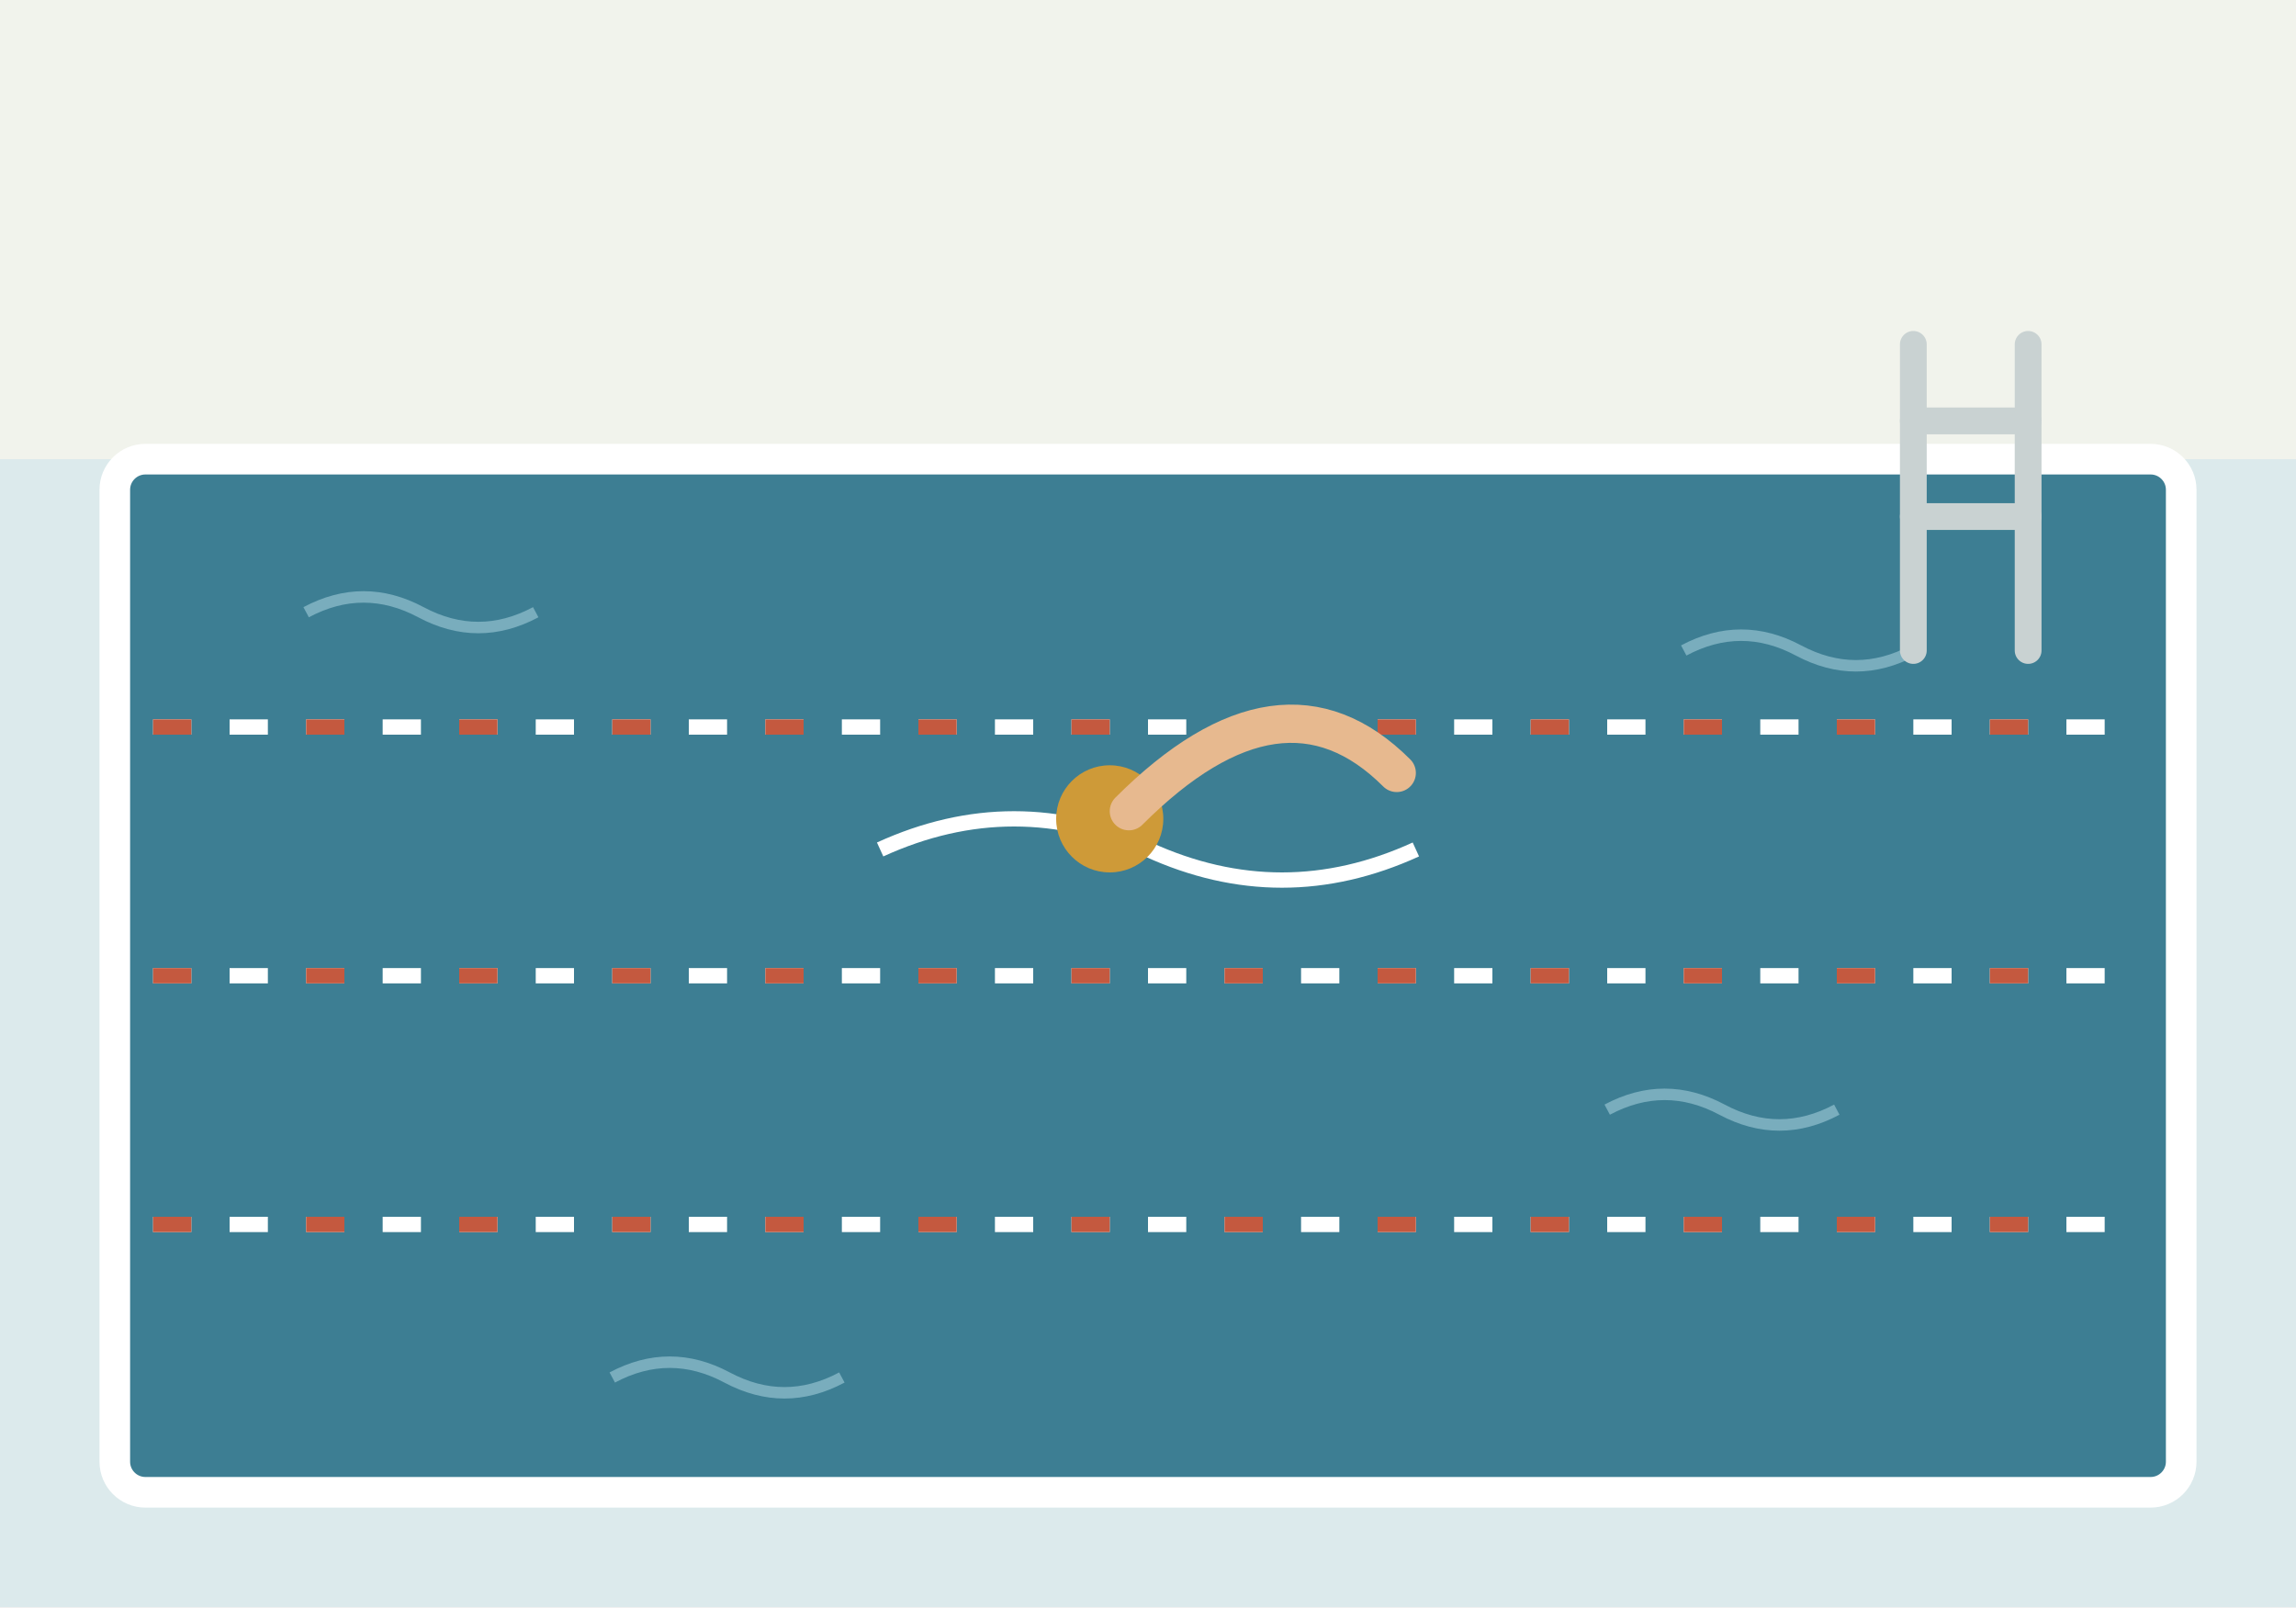
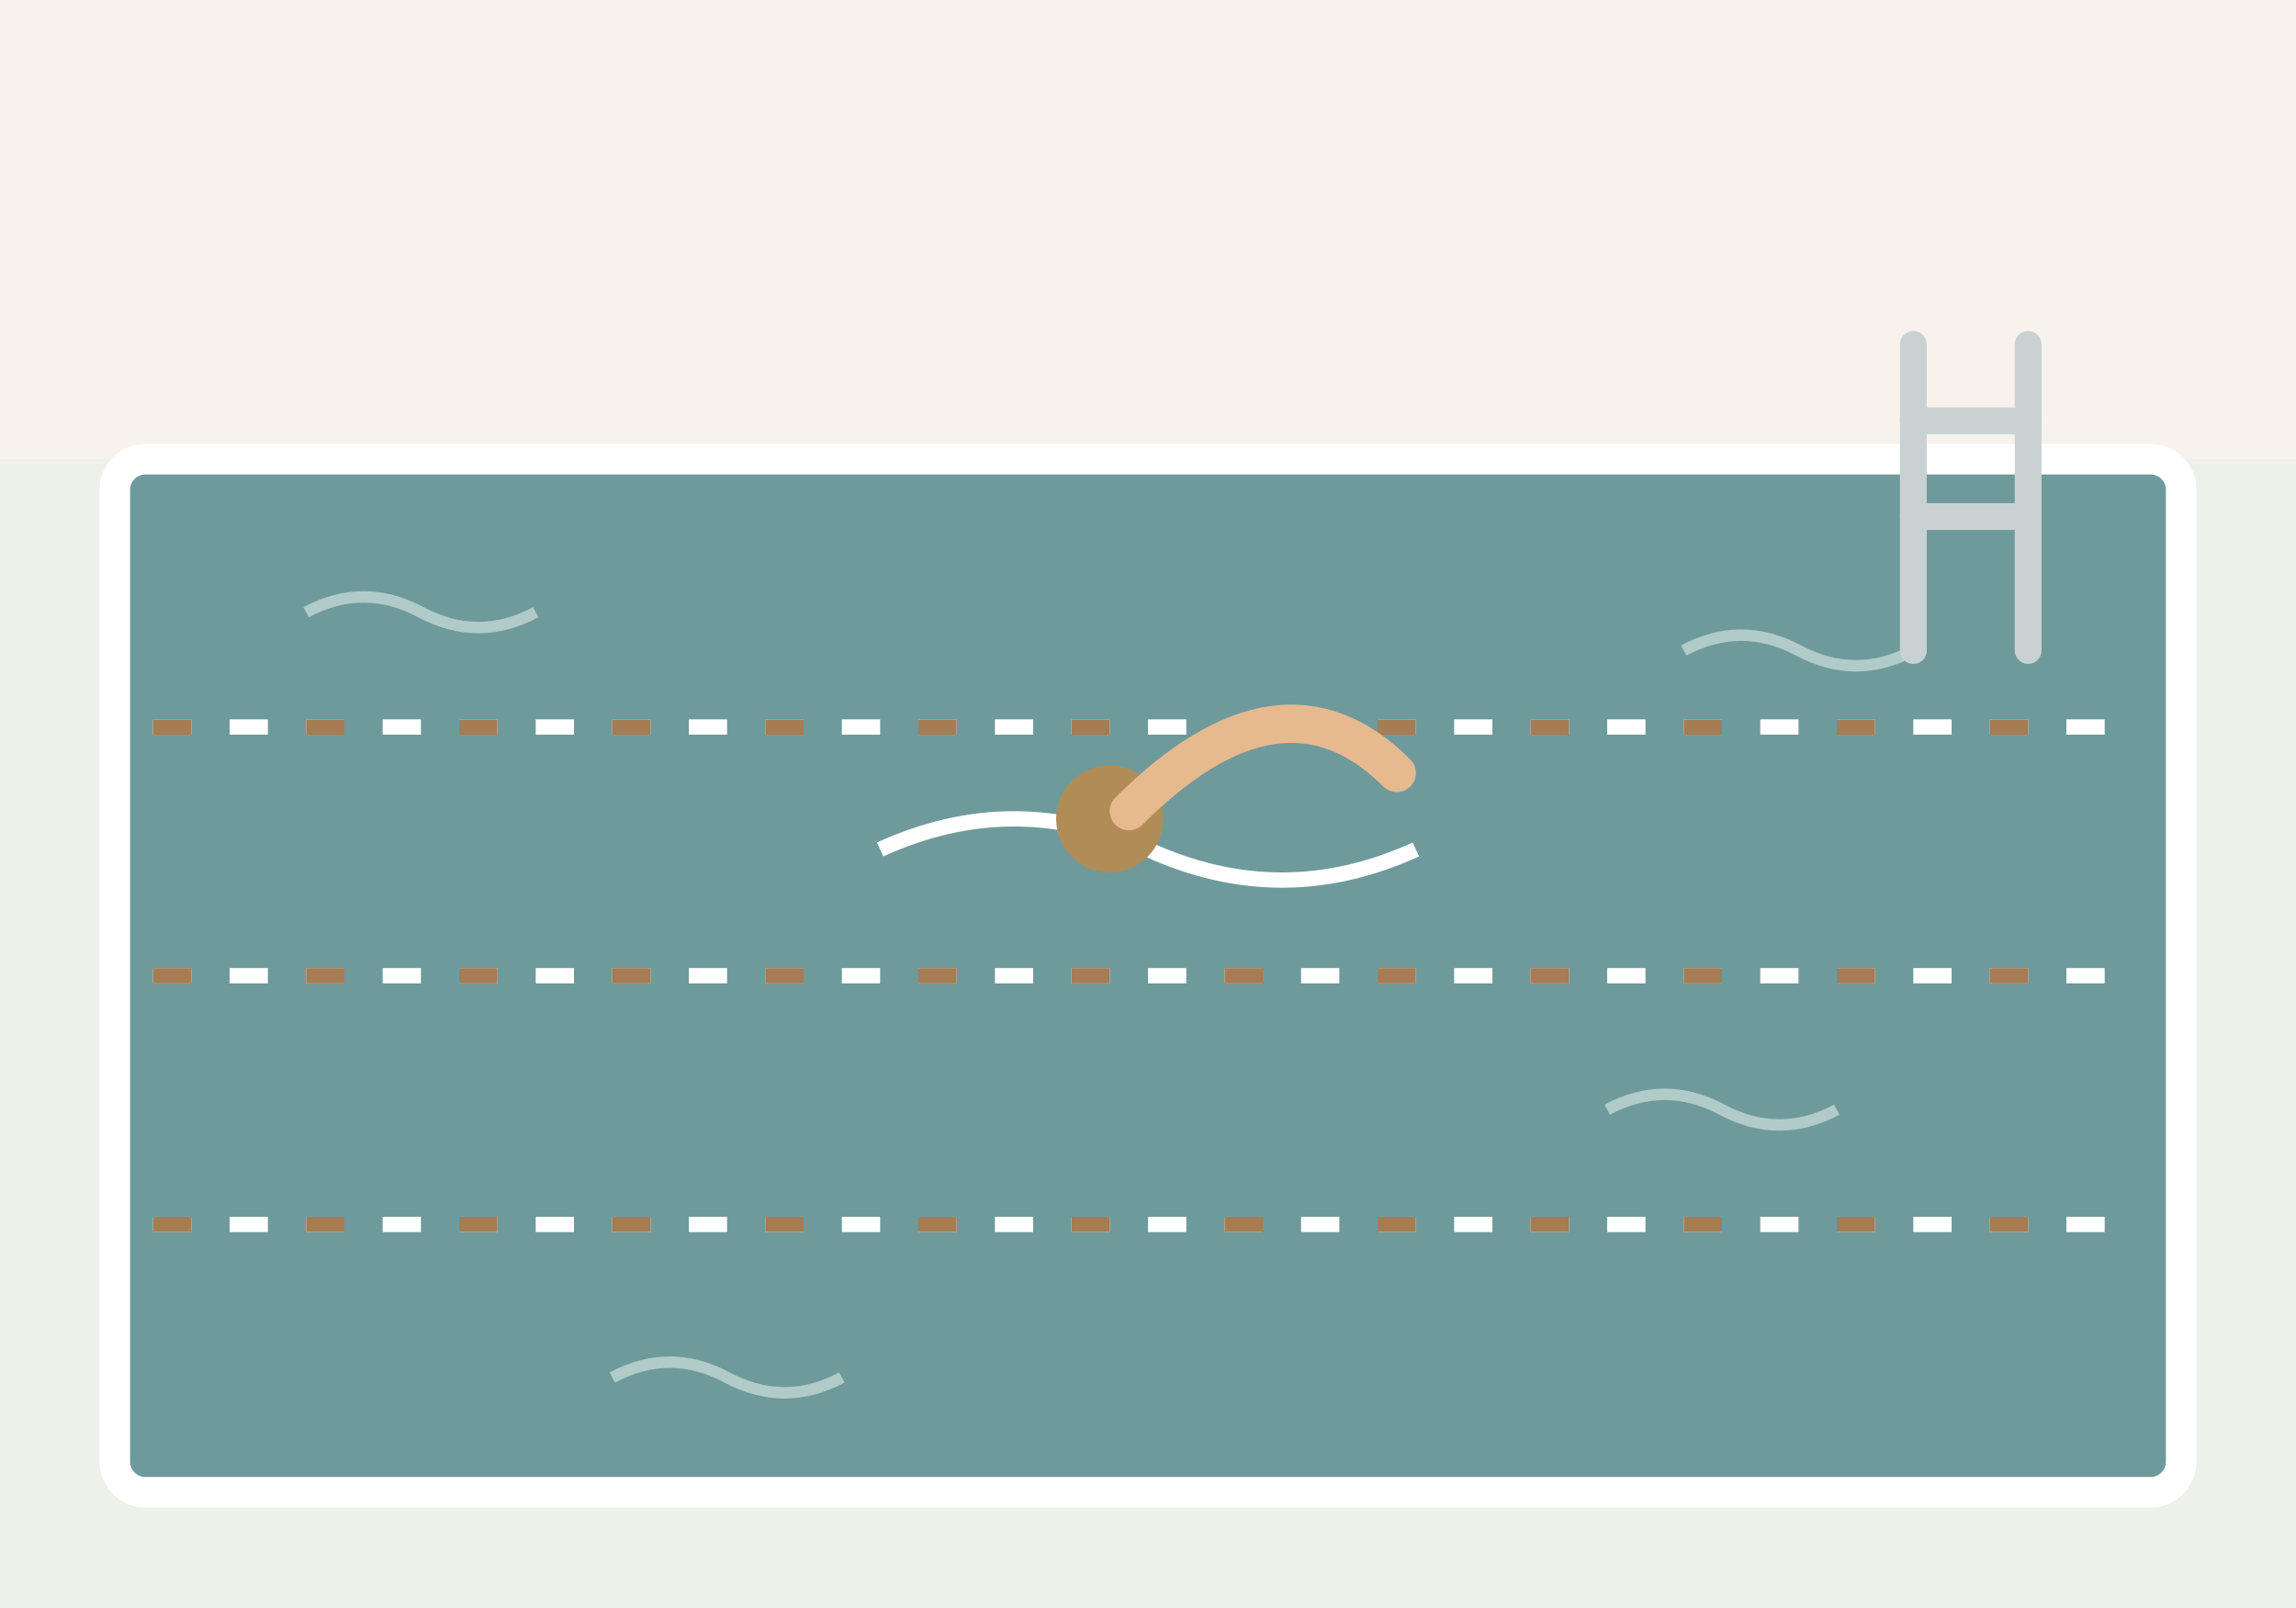
<svg xmlns="http://www.w3.org/2000/svg" viewBox="0 0 600 420" role="img" aria-label="Illustration of a lap pool with lane lines and a swimmer">
-   <rect width="600" height="420" fill="#DCEAEC" />
-   <rect x="0" y="0" width="600" height="120" fill="#F1F3EC" />
-   <rect x="30" y="120" width="540" height="270" rx="8" fill="#3D7E93" />
+   <style>
+ @media (prefers-reduced-motion: no-preference){
+ .bob{animation:bob 4s ease-in-out infinite;transform-box:fill-box;transform-origin:center}
+ .sway{animation:sway 5s ease-in-out infinite;transform-box:fill-box;transform-origin:bottom center}
+ .steam{animation:steam 3.2s ease-in-out infinite;opacity:0}
+ .steam.d2{animation-delay:1s}.steam.d3{animation-delay:2s}
+ .twinkle{animation:tw 2.6s ease-in-out infinite}
+ .twinkle:nth-of-type(2n){animation-delay:.8s}.twinkle:nth-of-type(3n){animation-delay:1.6s}
+ .wave{animation:wave 6s linear infinite}
+ .bx{animation:bx 3.2s ease-in-out infinite alternate}
+ .by{animation:by .8s cubic-bezier(.5,0,.5,1) infinite alternate}
+ .toss{animation:toss 2.4s ease-in-out infinite}
+ .drift{animation:drift 9s ease-in-out infinite alternate}
+ .spin{animation:spin 30s linear infinite;transform-box:fill-box;transform-origin:center}
+ }
+ @keyframes bob{50%{transform:translateY(-8px)}}
+ @keyframes sway{0%,100%{transform:rotate(-2.5deg)}50%{transform:rotate(2.5deg)}}
+ @keyframes steam{0%{opacity:0;transform:translateY(12px)}35%{opacity:.9}100%{opacity:0;transform:translateY(-26px)}}
+ @keyframes tw{0%,100%{opacity:1}50%{opacity:.45}}
+ @keyframes wave{to{transform:translateX(-60px)}}
+ @keyframes bx{from{transform:translateX(-120px)}to{transform:translateX(90px)}}
+ @keyframes by{from{transform:translateY(-40px)}to{transform:translateY(20px)}}
+ @keyframes toss{0%,100%{transform:translateY(0)}50%{transform:translateY(-34px)}}
+ @keyframes drift{to{transform:translateX(40px)}}
+ @keyframes spin{to{transform:rotate(360deg)}}
+ </style>
+   <rect width="600" height="420" fill="#EEF0EA" />
+   <rect x="0" y="0" width="600" height="120" fill="#F7F3EC" />
+   <rect x="30" y="120" width="540" height="270" rx="8" fill="#6F9A9B" />
  <rect x="30" y="120" width="540" height="270" rx="8" fill="none" stroke="#fff" stroke-width="8" />
  <g>
    <path d="M40 190H560" stroke="#fff" stroke-width="4" stroke-dasharray="10 10" />
-     <path d="M40 190H560" stroke="#C4593F" stroke-width="4" stroke-dasharray="10 30" />
+     <path d="M40 190H560" stroke="#A67C52" stroke-width="4" stroke-dasharray="10 30" />
  </g>
  <g>
    <path d="M40 255H560" stroke="#fff" stroke-width="4" stroke-dasharray="10 10" />
-     <path d="M40 255H560" stroke="#C4593F" stroke-width="4" stroke-dasharray="10 30" />
+     <path d="M40 255H560" stroke="#A67C52" stroke-width="4" stroke-dasharray="10 30" />
  </g>
  <g>
    <path d="M40 320H560" stroke="#fff" stroke-width="4" stroke-dasharray="10 10" />
-     <path d="M40 320H560" stroke="#C4593F" stroke-width="4" stroke-dasharray="10 30" />
+     <path d="M40 320H560" stroke="#A67C52" stroke-width="4" stroke-dasharray="10 30" />
  </g>
-   <g fill="none" stroke="#7FB2C2" stroke-width="3" opacity=".9">
+   <g fill="none" stroke="#B7D0CD" stroke-width="3" opacity=".9" class="wave">
    <path d="M80 160 q15 -8 30 0 t30 0" />
    <path d="M420 290 q15 -8 30 0 t30 0" />
    <path d="M160 360 q15 -8 30 0 t30 0" />
    <path d="M440 170 q15 -8 30 0 t30 0" />
  </g>
  <g transform="translate(300 222)">
-     <path d="M-70 0 q35 -16 70 0 t70 0" stroke="#fff" stroke-width="4" fill="none" />
-     <circle cx="-10" cy="-8" r="14" fill="#CE9A38" />
-     <path d="M-5 -10 q40 -40 70 -10" stroke="#E7B98F" stroke-width="10" stroke-linecap="round" fill="none" />
+     <g class="bob">
+       <path d="M-70 0 q35 -16 70 0 t70 0" stroke="#fff" stroke-width="4" fill="none" />
+       <circle cx="-10" cy="-8" r="14" fill="#B08D57" />
+       <path d="M-5 -10 q40 -40 70 -10" stroke="#E7B98F" stroke-width="10" stroke-linecap="round" fill="none" />
+     </g>
  </g>
  <g stroke="#C9D2D2" stroke-width="7" fill="none" stroke-linecap="round">
    <path d="M500 90 v80 M530 90 v80" />
    <path d="M500 110 h30 M500 135 h30" />
  </g>
</svg>
